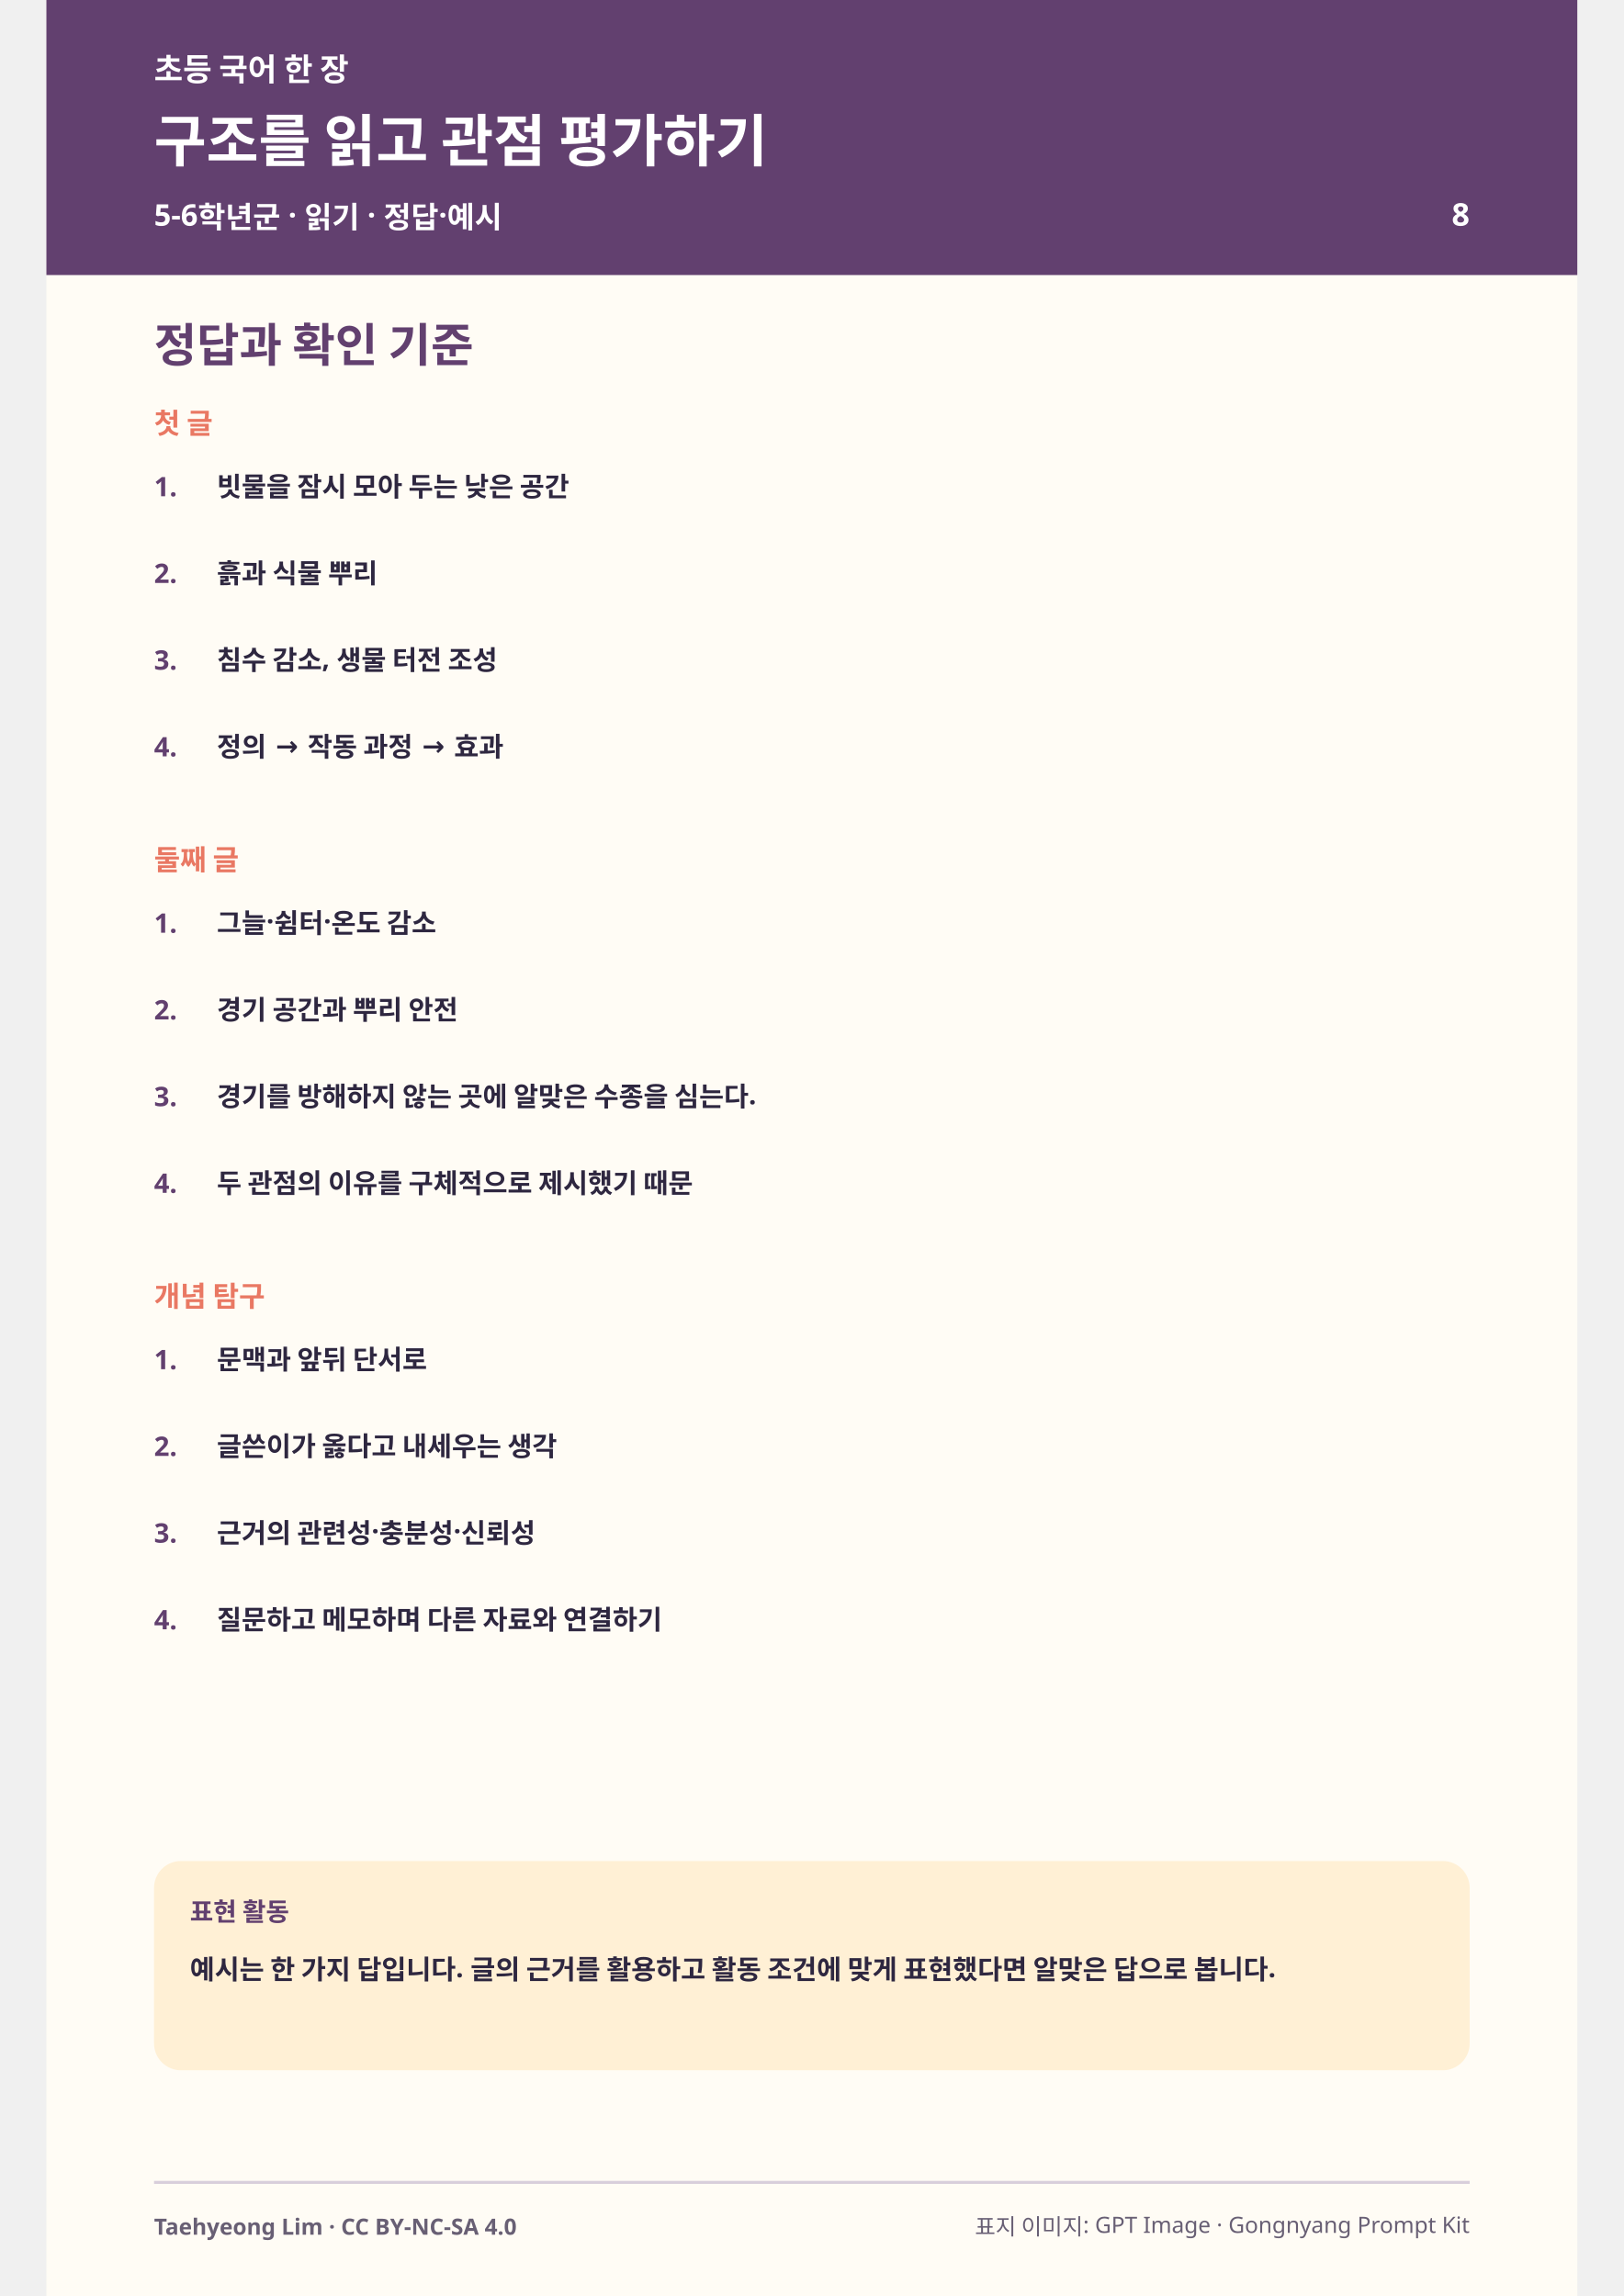
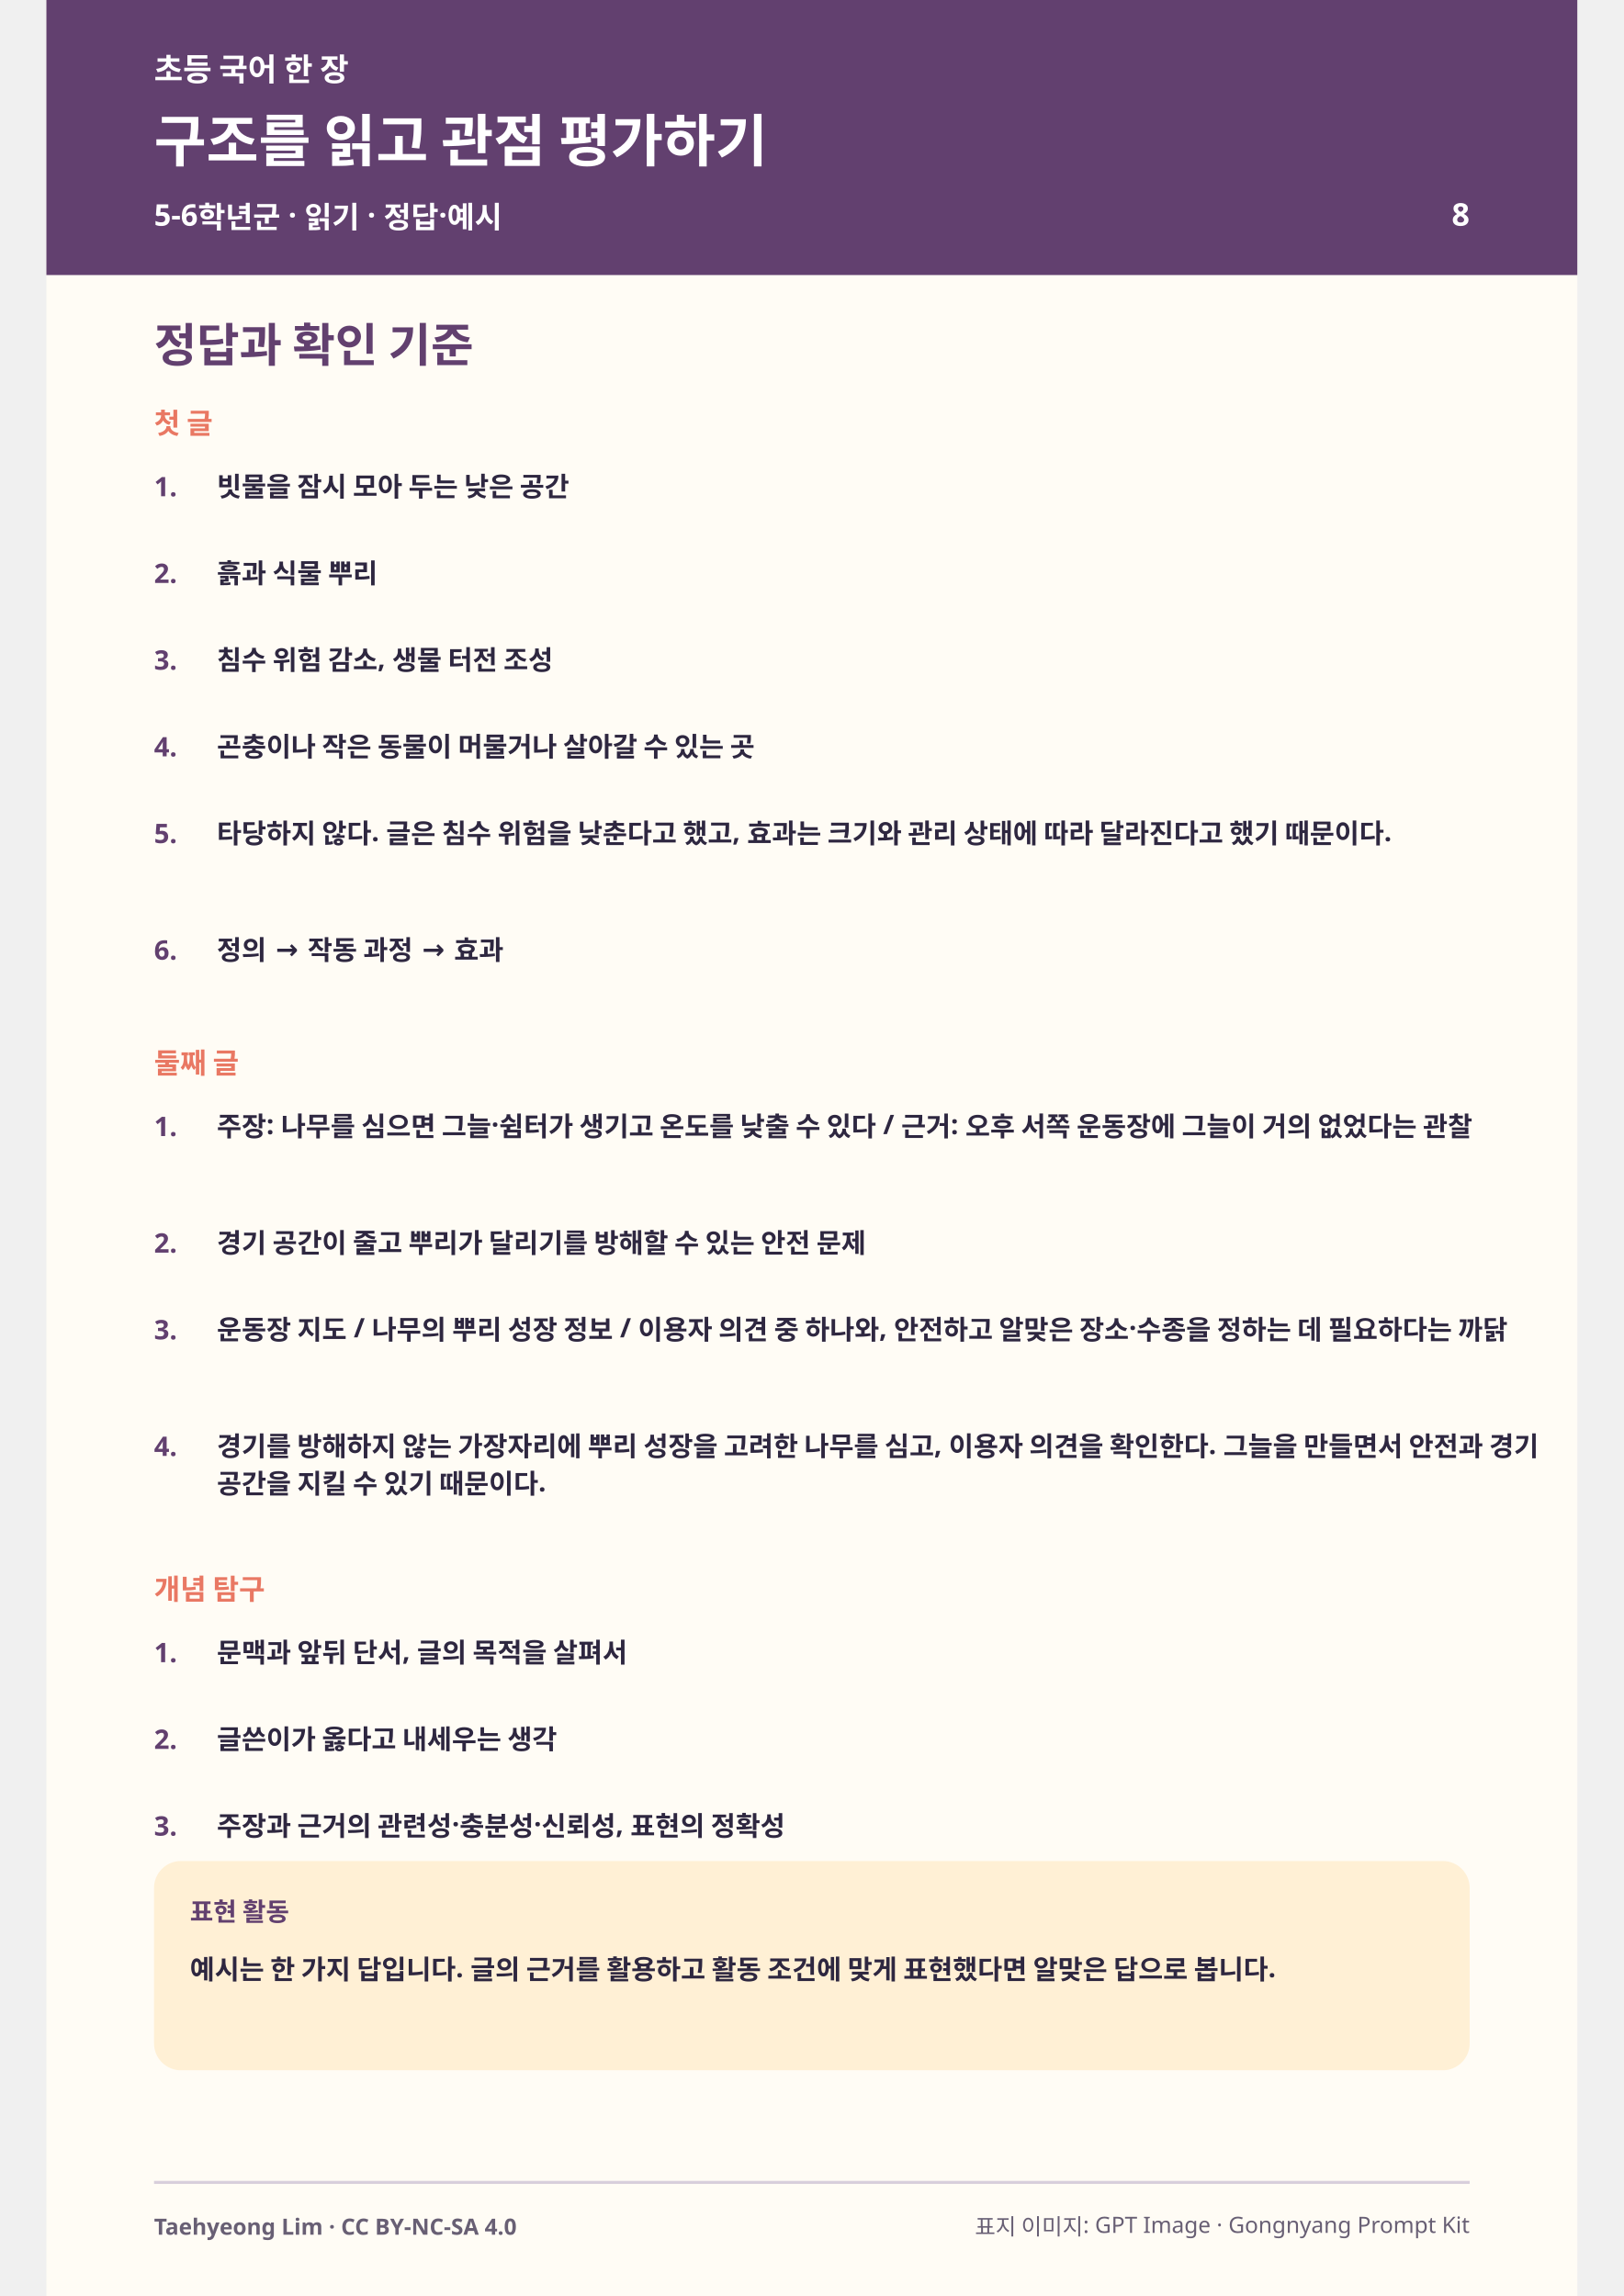
<svg xmlns="http://www.w3.org/2000/svg" width="210mm" height="297mm" viewBox="0 0 1024 1536">
  <rect width="1024" height="1536" fill="#FFFCF5" />
  <rect width="1024" height="184" fill="#62406F" />
  <text x="72" y="54" font-family="Apple SD Gothic Neo, Noto Sans KR, sans-serif" font-size="21" font-weight="700" fill="#FFF" text-anchor="start">초등 국어 한 장</text>
  <text x="72" y="108" font-family="Apple SD Gothic Neo, Noto Sans KR, sans-serif" font-size="38" font-weight="800" fill="#FFF" text-anchor="start">구조를 읽고 관점 평가하기</text>
  <text x="72" y="151" font-family="Apple SD Gothic Neo, Noto Sans KR, sans-serif" font-size="20" font-weight="600" fill="#FFF" text-anchor="start">5-6학년군 · 읽기 · 정답·예시</text>
  <text x="952" y="151" font-family="Apple SD Gothic Neo, Noto Sans KR, sans-serif" font-size="21" font-weight="700" fill="#FFF" text-anchor="end">8</text>
  <text x="72" y="242" font-family="Apple SD Gothic Neo, Noto Sans KR, sans-serif" font-size="31" font-weight="800" fill="#62406F" text-anchor="start">정답과 확인 기준</text>
  <text x="72" y="290" font-family="Apple SD Gothic Neo, Noto Sans KR, sans-serif" font-size="19" font-weight="800" fill="#E97863" text-anchor="start">첫 글</text>
  <text x="72" y="332" font-family="Apple SD Gothic Neo, Noto Sans KR, sans-serif" font-size="18" font-weight="800" fill="#62406F" text-anchor="start">1.</text>
  <text x="114" y="332" font-family="Apple SD Gothic Neo, Noto Sans KR, sans-serif" font-size="18" font-weight="600" fill="#2E2740">
    <tspan x="114" dy="0">빗물을 잠시 모아 두는 낮은 공간</tspan>
  </text>
  <text x="72" y="390" font-family="Apple SD Gothic Neo, Noto Sans KR, sans-serif" font-size="18" font-weight="800" fill="#62406F" text-anchor="start">2.</text>
  <text x="114" y="390" font-family="Apple SD Gothic Neo, Noto Sans KR, sans-serif" font-size="18" font-weight="600" fill="#2E2740">
    <tspan x="114" dy="0">흙과 식물 뿌리</tspan>
  </text>
  <text x="72" y="448" font-family="Apple SD Gothic Neo, Noto Sans KR, sans-serif" font-size="18" font-weight="800" fill="#62406F" text-anchor="start">3.</text>
  <text x="114" y="448" font-family="Apple SD Gothic Neo, Noto Sans KR, sans-serif" font-size="18" font-weight="600" fill="#2E2740">
-     <tspan x="114" dy="0">침수 감소, 생물 터전 조성</tspan>
+     <tspan x="114" dy="0">침수 위험 감소, 생물 터전 조성</tspan>
  </text>
  <text x="72" y="506" font-family="Apple SD Gothic Neo, Noto Sans KR, sans-serif" font-size="18" font-weight="800" fill="#62406F" text-anchor="start">4.</text>
  <text x="114" y="506" font-family="Apple SD Gothic Neo, Noto Sans KR, sans-serif" font-size="18" font-weight="600" fill="#2E2740">
+     <tspan x="114" dy="0">곤충이나 작은 동물이 머물거나 살아갈 수 있는 곳</tspan>
+   </text>
+   <text x="72" y="564" font-family="Apple SD Gothic Neo, Noto Sans KR, sans-serif" font-size="18" font-weight="800" fill="#62406F" text-anchor="start">5.</text>
+   <text x="114" y="564" font-family="Apple SD Gothic Neo, Noto Sans KR, sans-serif" font-size="18" font-weight="600" fill="#2E2740">
+     <tspan x="114" dy="0">타당하지 않다. 글은 침수 위험을 낮춘다고 했고, 효과는 크기와 관리 상태에 따라 달라진다고 했기 때문이다.</tspan>
+   </text>
+   <text x="72" y="642" font-family="Apple SD Gothic Neo, Noto Sans KR, sans-serif" font-size="18" font-weight="800" fill="#62406F" text-anchor="start">6.</text>
+   <text x="114" y="642" font-family="Apple SD Gothic Neo, Noto Sans KR, sans-serif" font-size="18" font-weight="600" fill="#2E2740">
    <tspan x="114" dy="0">정의 → 작동 과정 → 효과</tspan>
  </text>
-   <text x="72" y="582" font-family="Apple SD Gothic Neo, Noto Sans KR, sans-serif" font-size="19" font-weight="800" fill="#E97863" text-anchor="start">둘째 글</text>
-   <text x="72" y="624" font-family="Apple SD Gothic Neo, Noto Sans KR, sans-serif" font-size="18" font-weight="800" fill="#62406F" text-anchor="start">1.</text>
-   <text x="114" y="624" font-family="Apple SD Gothic Neo, Noto Sans KR, sans-serif" font-size="18" font-weight="600" fill="#2E2740">
-     <tspan x="114" dy="0">그늘·쉼터·온도 감소</tspan>
+   <text x="72" y="718" font-family="Apple SD Gothic Neo, Noto Sans KR, sans-serif" font-size="19" font-weight="800" fill="#E97863" text-anchor="start">둘째 글</text>
+   <text x="72" y="760" font-family="Apple SD Gothic Neo, Noto Sans KR, sans-serif" font-size="18" font-weight="800" fill="#62406F" text-anchor="start">1.</text>
+   <text x="114" y="760" font-family="Apple SD Gothic Neo, Noto Sans KR, sans-serif" font-size="18" font-weight="600" fill="#2E2740">
+     <tspan x="114" dy="0">주장: 나무를 심으면 그늘·쉼터가 생기고 온도를 낮출 수 있다 / 근거: 오후 서쪽 운동장에 그늘이 거의 없었다는 관찰</tspan>
  </text>
-   <text x="72" y="682" font-family="Apple SD Gothic Neo, Noto Sans KR, sans-serif" font-size="18" font-weight="800" fill="#62406F" text-anchor="start">2.</text>
-   <text x="114" y="682" font-family="Apple SD Gothic Neo, Noto Sans KR, sans-serif" font-size="18" font-weight="600" fill="#2E2740">
-     <tspan x="114" dy="0">경기 공간과 뿌리 안전</tspan>
+   <text x="72" y="838" font-family="Apple SD Gothic Neo, Noto Sans KR, sans-serif" font-size="18" font-weight="800" fill="#62406F" text-anchor="start">2.</text>
+   <text x="114" y="838" font-family="Apple SD Gothic Neo, Noto Sans KR, sans-serif" font-size="18" font-weight="600" fill="#2E2740">
+     <tspan x="114" dy="0">경기 공간이 줄고 뿌리가 달리기를 방해할 수 있는 안전 문제</tspan>
  </text>
-   <text x="72" y="740" font-family="Apple SD Gothic Neo, Noto Sans KR, sans-serif" font-size="18" font-weight="800" fill="#62406F" text-anchor="start">3.</text>
-   <text x="114" y="740" font-family="Apple SD Gothic Neo, Noto Sans KR, sans-serif" font-size="18" font-weight="600" fill="#2E2740">
-     <tspan x="114" dy="0">경기를 방해하지 않는 곳에 알맞은 수종을 심는다.</tspan>
+   <text x="72" y="896" font-family="Apple SD Gothic Neo, Noto Sans KR, sans-serif" font-size="18" font-weight="800" fill="#62406F" text-anchor="start">3.</text>
+   <text x="114" y="896" font-family="Apple SD Gothic Neo, Noto Sans KR, sans-serif" font-size="18" font-weight="600" fill="#2E2740">
+     <tspan x="114" dy="0">운동장 지도 / 나무의 뿌리 성장 정보 / 이용자 의견 중 하나와, 안전하고 알맞은 장소·수종을 정하는 데 필요하다는 까닭</tspan>
  </text>
-   <text x="72" y="798" font-family="Apple SD Gothic Neo, Noto Sans KR, sans-serif" font-size="18" font-weight="800" fill="#62406F" text-anchor="start">4.</text>
-   <text x="114" y="798" font-family="Apple SD Gothic Neo, Noto Sans KR, sans-serif" font-size="18" font-weight="600" fill="#2E2740">
-     <tspan x="114" dy="0">두 관점의 이유를 구체적으로 제시했기 때문</tspan>
+   <text x="72" y="974" font-family="Apple SD Gothic Neo, Noto Sans KR, sans-serif" font-size="18" font-weight="800" fill="#62406F" text-anchor="start">4.</text>
+   <text x="114" y="974" font-family="Apple SD Gothic Neo, Noto Sans KR, sans-serif" font-size="18" font-weight="600" fill="#2E2740">
+     <tspan x="114" dy="0">경기를 방해하지 않는 가장자리에 뿌리 성장을 고려한 나무를 심고, 이용자 의견을 확인한다. 그늘을 만들면서 안전과 경기</tspan>
+     <tspan x="114" dy="25">공간을 지킬 수 있기 때문이다.</tspan>
  </text>
-   <text x="72" y="874" font-family="Apple SD Gothic Neo, Noto Sans KR, sans-serif" font-size="19" font-weight="800" fill="#E97863" text-anchor="start">개념 탐구</text>
-   <text x="72" y="916" font-family="Apple SD Gothic Neo, Noto Sans KR, sans-serif" font-size="18" font-weight="800" fill="#62406F" text-anchor="start">1.</text>
-   <text x="114" y="916" font-family="Apple SD Gothic Neo, Noto Sans KR, sans-serif" font-size="18" font-weight="600" fill="#2E2740">
-     <tspan x="114" dy="0">문맥과 앞뒤 단서로</tspan>
+   <text x="72" y="1070" font-family="Apple SD Gothic Neo, Noto Sans KR, sans-serif" font-size="19" font-weight="800" fill="#E97863" text-anchor="start">개념 탐구</text>
+   <text x="72" y="1112" font-family="Apple SD Gothic Neo, Noto Sans KR, sans-serif" font-size="18" font-weight="800" fill="#62406F" text-anchor="start">1.</text>
+   <text x="114" y="1112" font-family="Apple SD Gothic Neo, Noto Sans KR, sans-serif" font-size="18" font-weight="600" fill="#2E2740">
+     <tspan x="114" dy="0">문맥과 앞뒤 단서, 글의 목적을 살펴서</tspan>
  </text>
-   <text x="72" y="974" font-family="Apple SD Gothic Neo, Noto Sans KR, sans-serif" font-size="18" font-weight="800" fill="#62406F" text-anchor="start">2.</text>
-   <text x="114" y="974" font-family="Apple SD Gothic Neo, Noto Sans KR, sans-serif" font-size="18" font-weight="600" fill="#2E2740">
+   <text x="72" y="1170" font-family="Apple SD Gothic Neo, Noto Sans KR, sans-serif" font-size="18" font-weight="800" fill="#62406F" text-anchor="start">2.</text>
+   <text x="114" y="1170" font-family="Apple SD Gothic Neo, Noto Sans KR, sans-serif" font-size="18" font-weight="600" fill="#2E2740">
    <tspan x="114" dy="0">글쓴이가 옳다고 내세우는 생각</tspan>
  </text>
-   <text x="72" y="1032" font-family="Apple SD Gothic Neo, Noto Sans KR, sans-serif" font-size="18" font-weight="800" fill="#62406F" text-anchor="start">3.</text>
-   <text x="114" y="1032" font-family="Apple SD Gothic Neo, Noto Sans KR, sans-serif" font-size="18" font-weight="600" fill="#2E2740">
-     <tspan x="114" dy="0">근거의 관련성·충분성·신뢰성</tspan>
+   <text x="72" y="1228" font-family="Apple SD Gothic Neo, Noto Sans KR, sans-serif" font-size="18" font-weight="800" fill="#62406F" text-anchor="start">3.</text>
+   <text x="114" y="1228" font-family="Apple SD Gothic Neo, Noto Sans KR, sans-serif" font-size="18" font-weight="600" fill="#2E2740">
+     <tspan x="114" dy="0">주장과 근거의 관련성·충분성·신뢰성, 표현의 정확성</tspan>
  </text>
-   <text x="72" y="1090" font-family="Apple SD Gothic Neo, Noto Sans KR, sans-serif" font-size="18" font-weight="800" fill="#62406F" text-anchor="start">4.</text>
-   <text x="114" y="1090" font-family="Apple SD Gothic Neo, Noto Sans KR, sans-serif" font-size="18" font-weight="600" fill="#2E2740">
-     <tspan x="114" dy="0">질문하고 메모하며 다른 자료와 연결하기</tspan>
+   <text x="72" y="1286" font-family="Apple SD Gothic Neo, Noto Sans KR, sans-serif" font-size="18" font-weight="800" fill="#62406F" text-anchor="start">4.</text>
+   <text x="114" y="1286" font-family="Apple SD Gothic Neo, Noto Sans KR, sans-serif" font-size="18" font-weight="600" fill="#2E2740">
+     <tspan x="114" dy="0">질문하고 메모하며 다른 자료와 연결하고, 생각이 바뀐 점을 확인하기</tspan>
  </text>
  <rect x="72" y="1245" width="880" height="140" rx="18" fill="#FFF0D5" />
  <text x="96" y="1285" font-family="Apple SD Gothic Neo, Noto Sans KR, sans-serif" font-size="17" font-weight="800" fill="#62406F" text-anchor="start">표현 활동</text>
  <text x="96" y="1324" font-family="Apple SD Gothic Neo, Noto Sans KR, sans-serif" font-size="18" font-weight="600" fill="#2E2740">
    <tspan x="96" dy="0">예시는 한 가지 답입니다. 글의 근거를 활용하고 활동 조건에 맞게 표현했다면 알맞은 답으로 봅니다.</tspan>
  </text>
  <line x1="72" y1="1460" x2="952" y2="1460" stroke="#D8CEDB" stroke-width="2" />
  <text x="72" y="1495" font-family="Apple SD Gothic Neo, Noto Sans KR, sans-serif" font-size="15" font-weight="600" fill="#685F74" text-anchor="start">Taehyeong Lim · CC BY-NC-SA 4.0</text>
  <text x="952" y="1495" font-family="Apple SD Gothic Neo, Noto Sans KR, sans-serif" font-size="15" font-weight="500" fill="#685F74" text-anchor="end">표지 이미지: GPT Image · Gongnyang Prompt Kit</text>
</svg>
